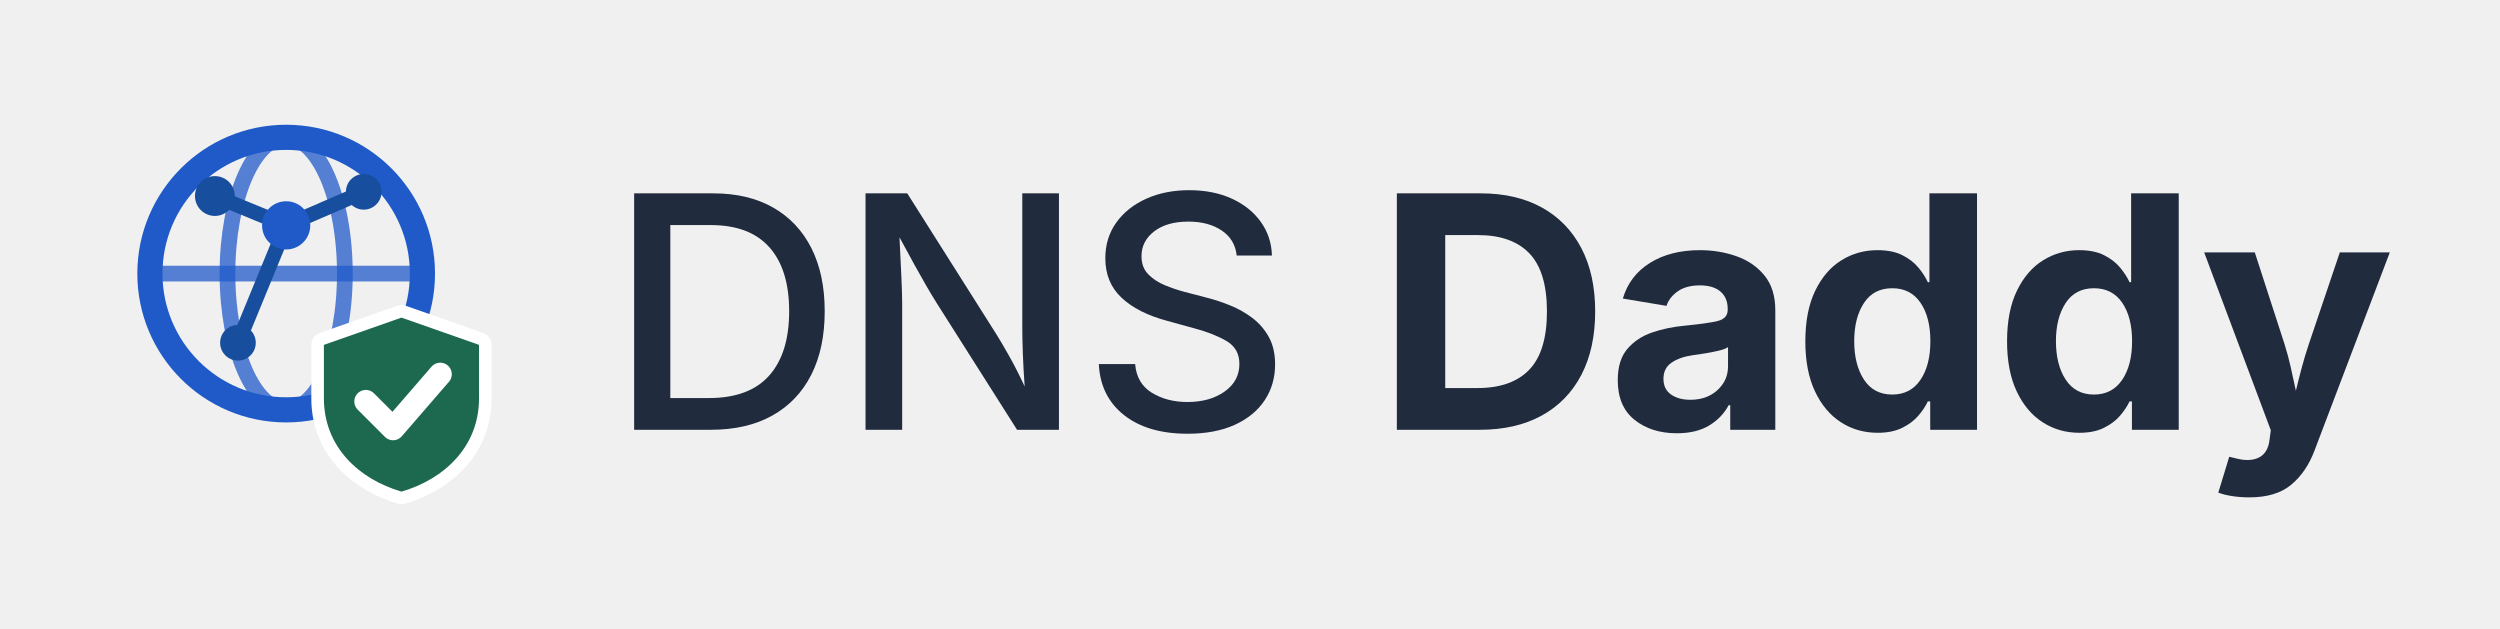
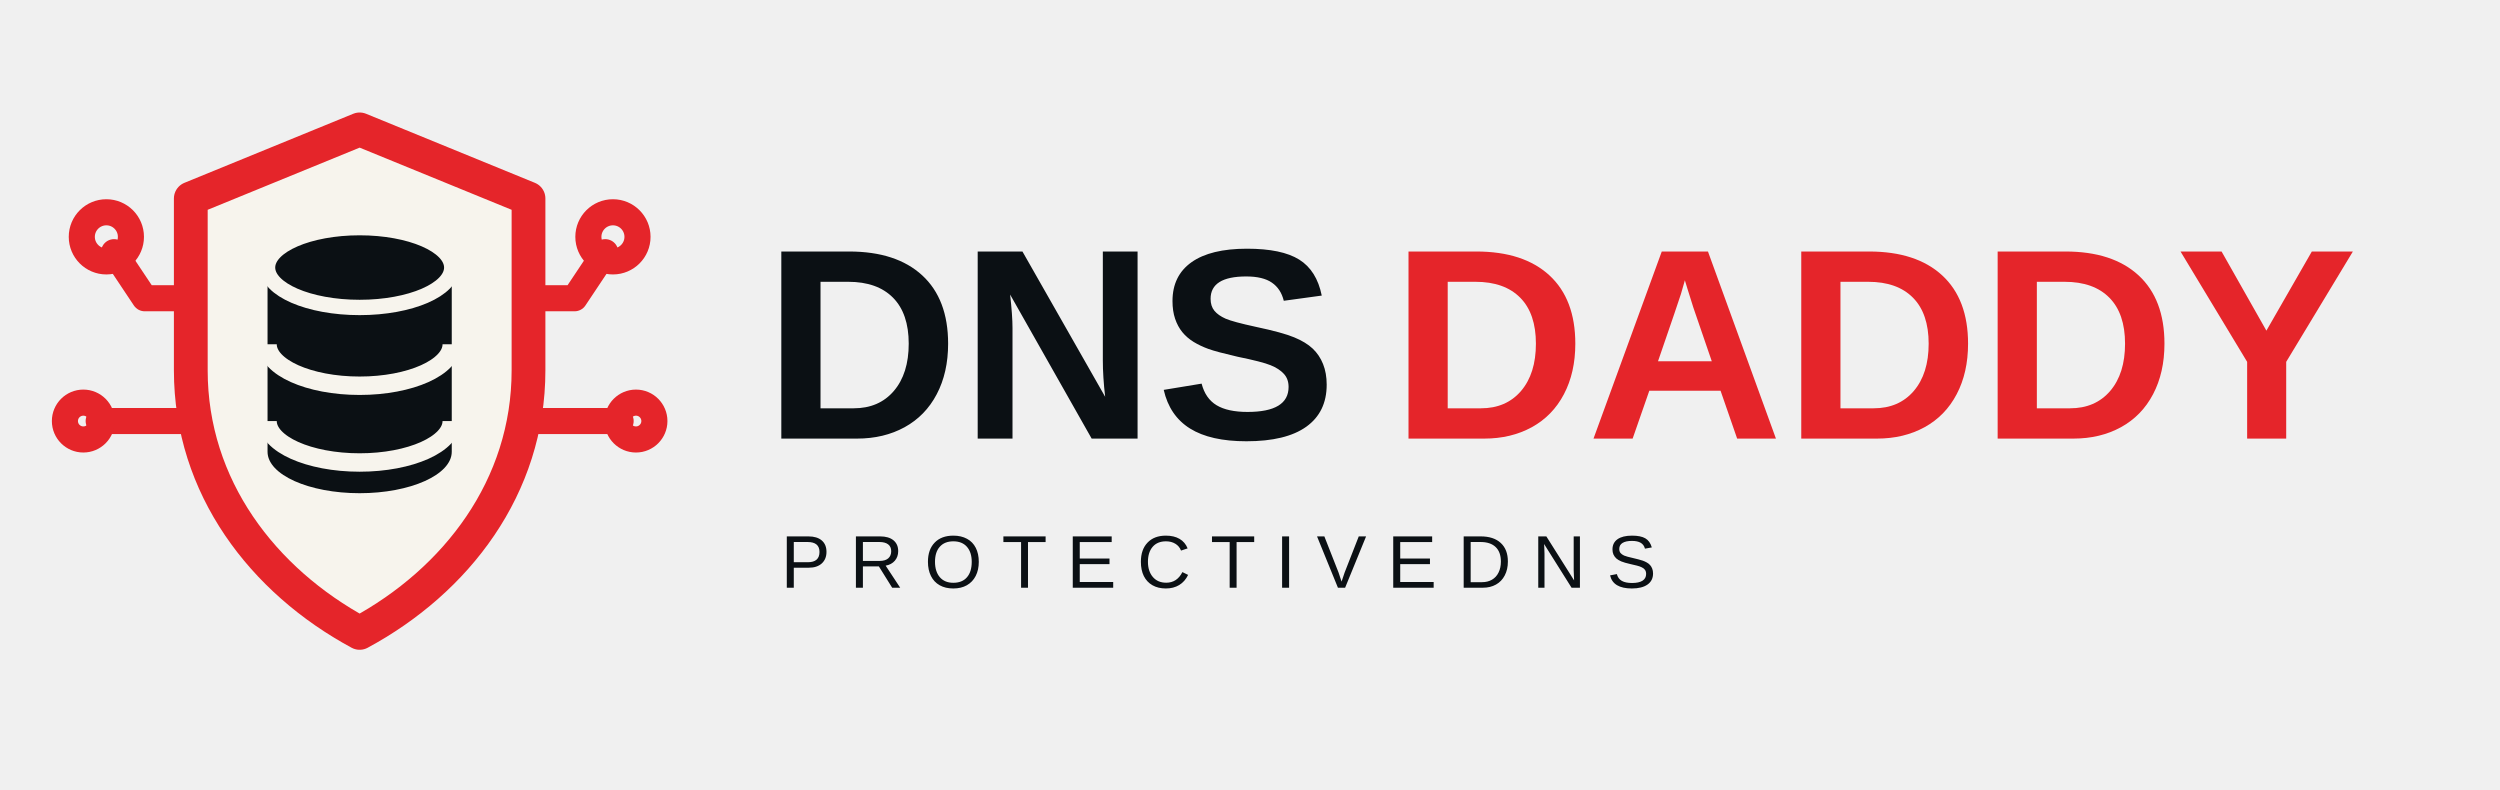
- <svg xmlns="http://www.w3.org/2000/svg" width="954" height="240" viewBox="0 0 954 240" role="img" aria-labelledby="title">
-   <g transform="translate(0 0) scale(1)">
-     <g opacity="1" transform="translate(120.000 120.000) scale(4) translate(-20.7 -21.9)">
-       <g fill="none" stroke-linecap="round" stroke-linejoin="round">
-         <circle cx="18" cy="18" r="13" stroke="#205AC9" stroke-width="2.4" />
-         <ellipse cx="18" cy="18" rx="5.6" ry="13" stroke="#205AC9" stroke-width="1.5" opacity=".75" />
-         <path d="M5.4 18h25.2" stroke="#205AC9" stroke-width="1.5" opacity=".75" />
-         <path d="M11.2 10.6L18 13.4L25.4 10.2M18 13.4L13.4 24.6" stroke="#174E9D" stroke-width="1.4" />
-       </g>
-       <g fill="#174E9D">
-         <circle cx="11.2" cy="10.6" r="1.9" />
-         <circle cx="25.4" cy="10.2" r="1.7" />
-         <circle cx="13.4" cy="24.6" r="1.7" />
-       </g>
-       <circle cx="18" cy="13.4" r="2.3" fill="#205AC9" />
-       <path d="M29 22.2 l7.4 2.6 v5.1 c0 4.6-3.3 7.7-7.4 8.9 -4.1-1.2-7.4-4.3-7.4-8.9 v-5.1 Z" fill="white" stroke="white" stroke-width="2.4" stroke-linejoin="round" />
-       <path d="M29 22.2 l7.4 2.6 v5.1 c0 4.6-3.3 7.7-7.4 8.9 -4.1-1.2-7.4-4.3-7.4-8.9 v-5.1 Z" fill="#1D694F" />
-       <path d="M25.6 30.2 l2.6 2.6 4.5-5.2" fill="none" stroke="white" stroke-width="2.2" stroke-linecap="round" stroke-linejoin="round" />
+ <svg xmlns="http://www.w3.org/2000/svg" width="570" height="180" viewBox="0 0 570 180" role="img" aria-labelledby="title">
+   <g transform="translate(12 19) scale(3.5)">
+     <g fill="none" stroke="#E5252A" stroke-width="1.7" stroke-linecap="round" stroke-linejoin="round">
+       <path d="M9 14H6l-2-3M9 22H3M31 14h3l2-3M31 22h6" />
+       <circle cx="3.5" cy="10" r="1.6" />
+       <circle cx="2" cy="22" r="1.2" />
+       <circle cx="36.5" cy="10" r="1.6" />
+       <circle cx="38" cy="22" r="1.2" />
    </g>
-     <g aria-label="DNS " fill="#202B3E" transform="translate(232.000 164.000) scale(0.0605469 -0.0605469)">
-       <path transform="translate(0.000 0)" d="M650 0H165V1490H664Q884 1490 1041.0 1400.5Q1198 1311 1282.0 1145.0Q1366 979 1366 747Q1366 514 1281.5 347.0Q1197 180 1036.5 90.0Q876 0 650 0ZM393 200H637Q890 200 1016.0 341.5Q1142 483 1142 747Q1142 1010 1017.5 1150.0Q893 1290 649 1290H393Z" />
-       <path transform="translate(1458.308 0)" d="M165 0V1490H428L989 603Q1024 547 1071.0 463.5Q1118 380 1168 273Q1160 381 1156.5 479.5Q1153 578 1153 642V1490H1384V0H1120L617 793Q580 852 546.5 910.0Q513 968 473.0 1040.5Q433 1113 379 1213Q386 1073 391.0 963.0Q396 853 396 795V0Z" />
-       <path transform="translate(2987.615 0)" d="M665 -25Q414 -25 265.0 92.5Q116 210 106 414H335Q345 292 440.0 233.5Q535 175 664 175Q806 175 899.0 241.0Q992 307 992 415Q992 512 910.5 559.5Q829 607 709 639L535 687Q352 736 249.5 832.0Q147 928 147 1081Q147 1210 216.5 1306.5Q286 1403 405.5 1456.5Q525 1510 675 1510Q828 1510 944.5 1456.5Q1061 1403 1127.5 1309.5Q1194 1216 1197 1098H975Q964 1200 880.5 1256.0Q797 1312 670 1312Q535 1312 455.0 1250.5Q375 1189 375 1094Q375 1023 418.0 979.5Q461 936 523.5 910.5Q586 885 643 870L788 832Q859 814 934.5 783.5Q1010 753 1074.0 704.5Q1138 656 1177.5 584.5Q1217 513 1217 412Q1217 286 1152.0 187.0Q1087 88 963.5 31.5Q840 -25 665 -25Z" />
-     </g>
-     <g aria-label="Daddy" fill="#202B3E" transform="translate(524.861 164.000) scale(0.0605469 -0.0605469)">
-       <path transform="translate(0.000 0)" d="M659 0H135V1490H664Q888 1490 1049.5 1400.5Q1211 1311 1298.0 1144.5Q1385 978 1385 746Q1385 513 1298.0 346.0Q1211 179 1048.0 89.5Q885 0 659 0ZM440 263H644Q859 263 970.0 379.0Q1081 495 1081 746Q1081 996 970.5 1111.5Q860 1227 646 1227H440Z" />
-       <path transform="translate(1459.308 0)" d="M440 -22Q280 -22 174.0 62.5Q68 147 68 313Q68 438 128.0 509.0Q188 580 284.0 613.0Q380 646 490 656Q634 670 697.5 685.5Q761 701 761 756V761Q761 832 715.5 871.0Q670 910 586 910Q499 910 446.0 872.5Q393 835 375 781L100 827Q143 972 271.5 1052.0Q400 1132 587 1132Q707 1132 815.5 1094.0Q924 1056 992.5 972.5Q1061 889 1061 753V0H777V155H767Q726 77 645.0 27.5Q564 -22 440 -22ZM525 189Q630 189 696.5 250.0Q763 311 763 400V521Q745 508 704.5 498.5Q664 489 619.0 481.5Q574 474 541 470Q458 458 407.0 423.0Q356 388 356 321Q356 256 403.5 222.5Q451 189 525 189Z" />
-       <path transform="translate(2628.615 0)" d="M537 -19Q408 -19 305.0 47.5Q202 114 141.5 242.5Q81 371 81 557Q81 748 143.0 876.0Q205 1004 308.0 1068.0Q411 1132 535 1132Q630 1132 693.0 1100.0Q756 1068 794.5 1021.0Q833 974 853 930H863V1490H1163V0H868V179H853Q832 134 793.0 88.5Q754 43 691.0 12.0Q628 -19 537 -19ZM629 222Q743 222 806.0 314.0Q869 406 869 558Q869 710 806.5 801.0Q744 892 629 892Q511 892 450.0 798.5Q389 705 389 558Q389 410 450.5 316.0Q512 222 629 222Z" />
-       <path transform="translate(3899.923 0)" d="M537 -19Q408 -19 305.0 47.5Q202 114 141.5 242.5Q81 371 81 557Q81 748 143.0 876.0Q205 1004 308.0 1068.0Q411 1132 535 1132Q630 1132 693.0 1100.0Q756 1068 794.5 1021.0Q833 974 853 930H863V1490H1163V0H868V179H853Q832 134 793.0 88.5Q754 43 691.0 12.0Q628 -19 537 -19ZM629 222Q743 222 806.0 314.0Q869 406 869 558Q869 710 806.5 801.0Q744 892 629 892Q511 892 450.0 798.5Q389 705 389 558Q389 410 450.5 316.0Q512 222 629 222Z" />
-       <path transform="translate(5192.231 0)" d="M120 -396 189 -170 226 -179Q317 -204 375.0 -175.5Q433 -147 443 -63L451 -3L31 1118H350L538 538Q561 465 577.0 392.5Q593 320 609 246Q627 321 646.5 393.5Q666 466 690 538L886 1118H1201L726 -132Q675 -267 579.5 -346.5Q484 -426 316 -426Q256 -426 204.0 -417.5Q152 -409 120 -396Z" />
-     </g>
+     <path d="M20 3 31 7.5v11.2c0 7.6-4.7 13.7-11 17.1C13.7 32.4 9 26.3 9 18.7V7.5Z" fill="#F7F4ED" stroke="#E5252A" stroke-width="2.2" stroke-linejoin="round" />
+     <path d="M14 12v12c0 1.5 2.7 2.7 6 2.7s6-1.2 6-2.7V12Z" fill="#0B1014" />
+     <ellipse cx="20" cy="12" rx="6" ry="2.6" fill="#0B1014" stroke="#F7F4ED" stroke-width="1" />
+     <path d="M14 17c0 1.5 2.7 2.7 6 2.7s6-1.2 6-2.7M14 22c0 1.5 2.7 2.7 6 2.7s6-1.2 6-2.7" fill="none" stroke="#F7F4ED" stroke-width="1.2" />
  </g>
+   <text x="174" y="100" fill="#0B1014" font-family="Arial, Helvetica, sans-serif" font-size="62" font-weight="700" letter-spacing="0">DNS</text>
+   <text x="317" y="100" fill="#E5252A" font-family="Arial, Helvetica, sans-serif" font-size="62" font-weight="700" letter-spacing="0">DADDY</text>
+   <text x="178" y="134" fill="#0B1014" font-family="Arial, Helvetica, sans-serif" font-size="17" font-weight="400" letter-spacing="0">P R O T E C T I V E   D N S</text>
</svg>
